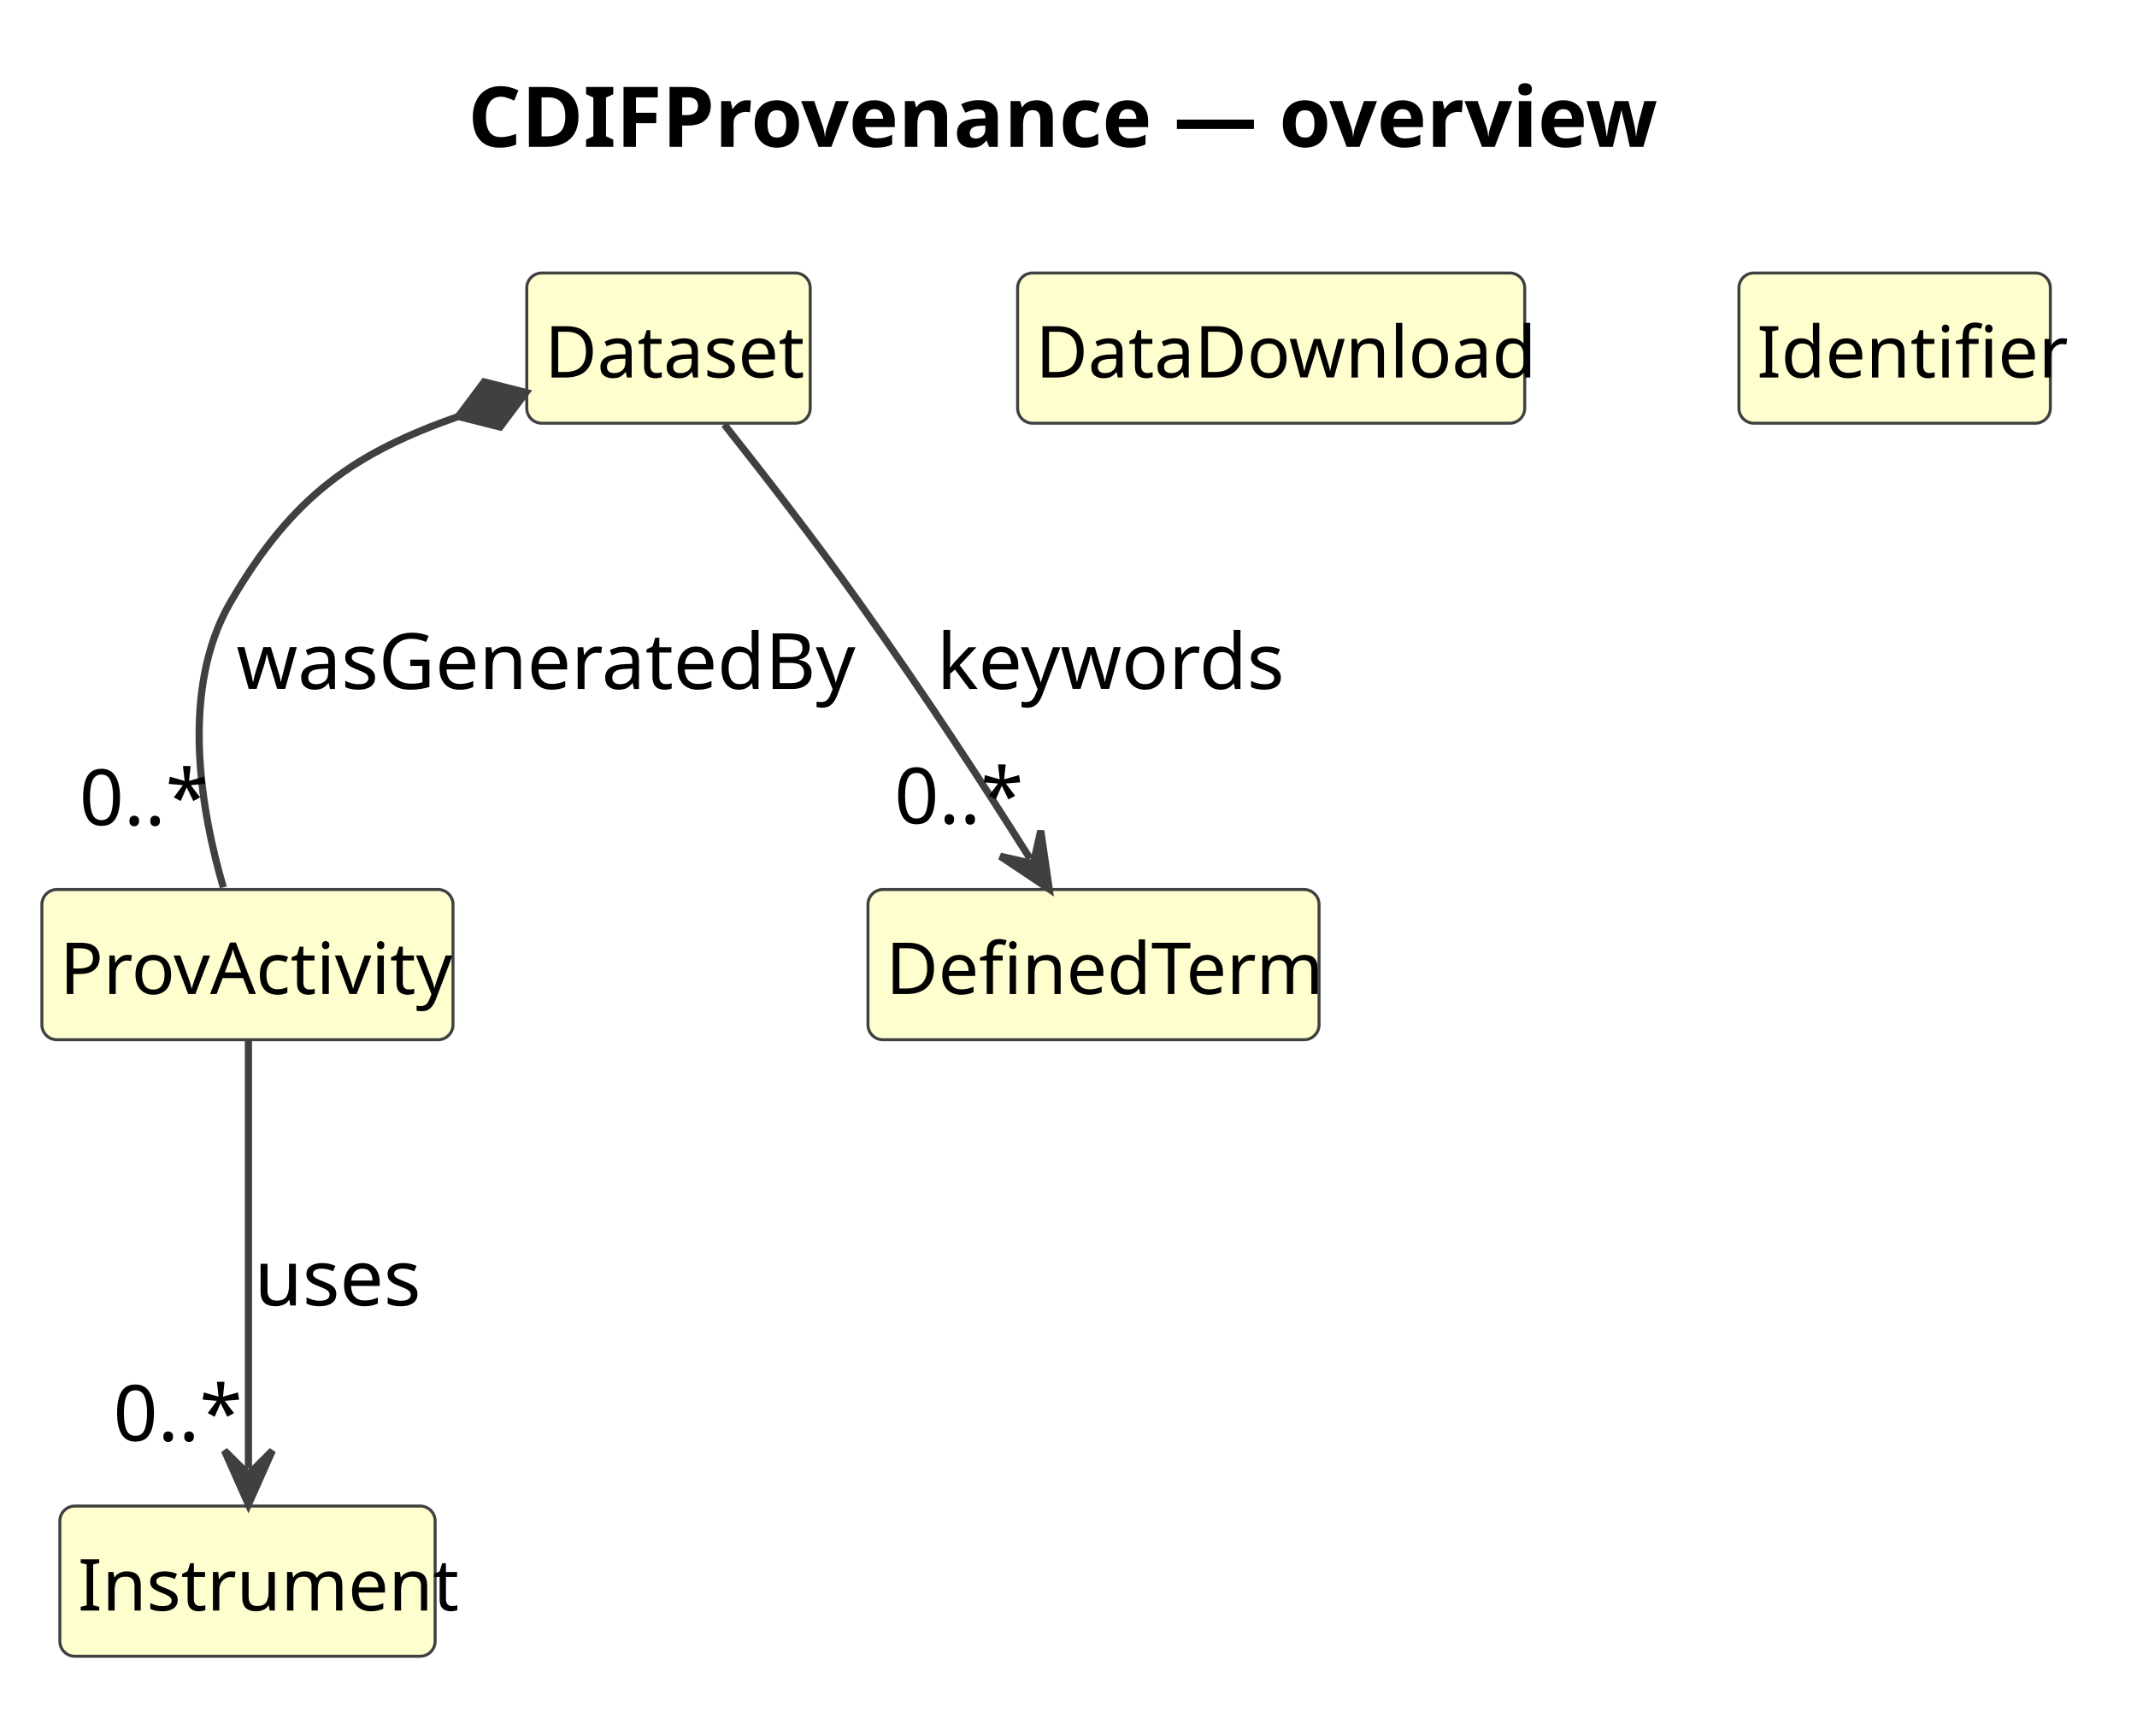
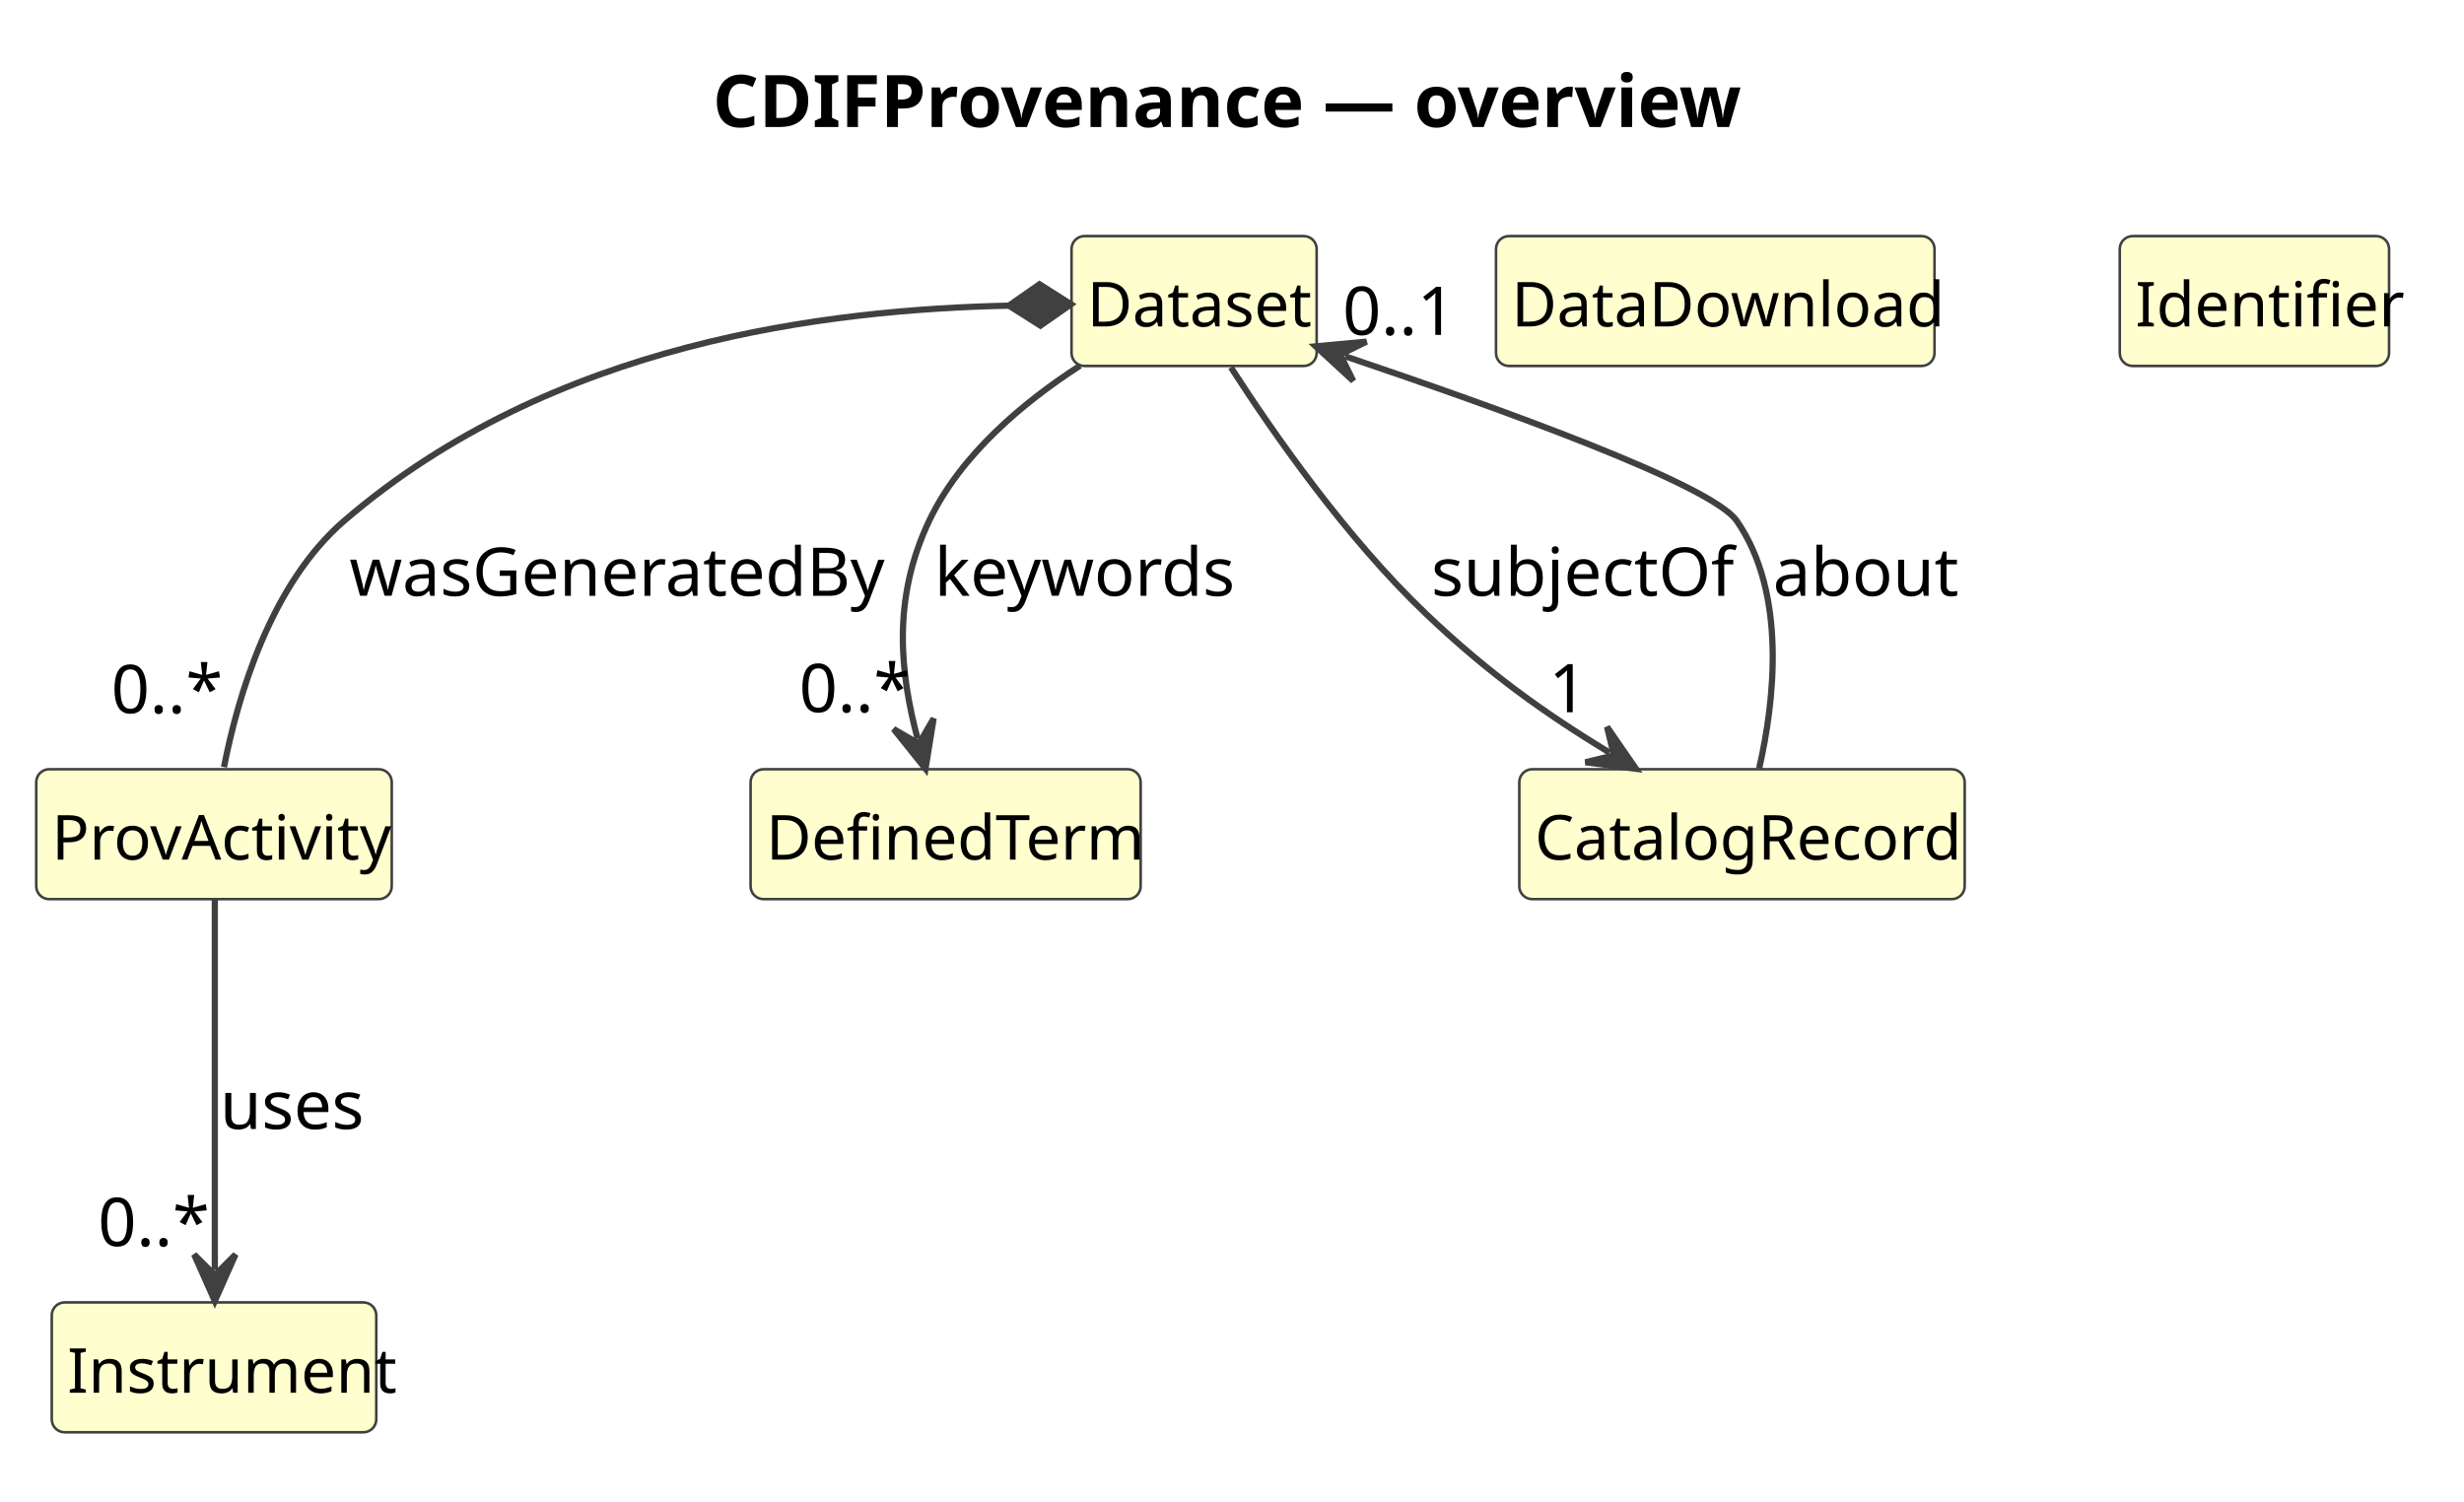
- <svg xmlns="http://www.w3.org/2000/svg" contentStyleType="text/css" data-diagram-type="CLASS" height="290px" preserveAspectRatio="none" style="width:357px;height:290px;background:#FFFFFF;" version="1.1" viewBox="0 0 357 290" width="357px" zoomAndPan="magnify">
+ <svg xmlns="http://www.w3.org/2000/svg" contentStyleType="text/css" data-diagram-type="CLASS" height="290px" preserveAspectRatio="none" style="width:476px;height:290px;background:#FFFFFF;" version="1.1" viewBox="0 0 476 290" width="476px" zoomAndPan="magnify">
  <defs />
  <g>
    <g class="title" data-source-line="1">
-       <text fill="#000000" font-family="sans-serif" font-size="14" font-weight="700" lengthAdjust="spacing" textLength="194.175" x="78.175" y="24.533">CDIFProvenance — overview</text>
+       <text fill="#000000" font-family="sans-serif" font-size="14" font-weight="700" lengthAdjust="spacing" textLength="194.175" x="137.675" y="24.533">CDIFProvenance — overview</text>
    </g>
    <g class="entity" data-qualified-name="ProvActivity" data-source-line="12" id="ent0002">
      <rect fill="#FEFECE" height="25.094" rx="2.5" ry="2.5" style="stroke:#404040;stroke-width:0.5;" width="68.678" x="7" y="148.609" />
      <text fill="#000000" font-family="sans-serif" font-size="12" lengthAdjust="spacing" textLength="62.678" x="10" y="166.066">ProvActivity</text>
    </g>
    <g class="entity" data-qualified-name="Instrument" data-source-line="13" id="ent0003">
      <rect fill="#FEFECE" height="25.094" rx="2.5" ry="2.5" style="stroke:#404040;stroke-width:0.5;" width="62.69" x="10" y="251.609" />
      <text fill="#000000" font-family="sans-serif" font-size="12" lengthAdjust="spacing" textLength="56.69" x="13" y="269.066">Instrument</text>
    </g>
    <g class="entity" data-qualified-name="Dataset" data-source-line="14" id="ent0004">
-       <rect fill="#FEFECE" height="25.094" rx="2.5" ry="2.5" style="stroke:#404040;stroke-width:0.5;" width="47.355" x="88" y="45.609" />
-       <text fill="#000000" font-family="sans-serif" font-size="12" lengthAdjust="spacing" textLength="41.355" x="91" y="63.066">Dataset</text>
+       <rect fill="#FEFECE" height="25.094" rx="2.5" ry="2.5" style="stroke:#404040;stroke-width:0.5;" width="47.355" x="207" y="45.609" />
+       <text fill="#000000" font-family="sans-serif" font-size="12" lengthAdjust="spacing" textLength="41.355" x="210" y="63.066">Dataset</text>
    </g>
    <g class="entity" data-qualified-name="DataDownload" data-source-line="15" id="ent0005">
-       <rect fill="#FEFECE" height="25.094" rx="2.5" ry="2.5" style="stroke:#404040;stroke-width:0.5;" width="84.715" x="170" y="45.609" />
-       <text fill="#000000" font-family="sans-serif" font-size="12" lengthAdjust="spacing" textLength="78.715" x="173" y="63.066">DataDownload</text>
+       <rect fill="#FEFECE" height="25.094" rx="2.5" ry="2.5" style="stroke:#404040;stroke-width:0.5;" width="84.715" x="289" y="45.609" />
+       <text fill="#000000" font-family="sans-serif" font-size="12" lengthAdjust="spacing" textLength="78.715" x="292" y="63.066">DataDownload</text>
    </g>
    <g class="entity" data-qualified-name="DefinedTerm" data-source-line="16" id="ent0006">
      <rect fill="#FEFECE" height="25.094" rx="2.5" ry="2.5" style="stroke:#404040;stroke-width:0.5;" width="75.357" x="145" y="148.609" />
      <text fill="#000000" font-family="sans-serif" font-size="12" lengthAdjust="spacing" textLength="69.357" x="148" y="166.066">DefinedTerm</text>
    </g>
    <g class="entity" data-qualified-name="Identifier" data-source-line="17" id="ent0007">
-       <rect fill="#FEFECE" height="25.094" rx="2.5" ry="2.5" style="stroke:#404040;stroke-width:0.5;" width="52.025" x="290.5" y="45.609" />
-       <text fill="#000000" font-family="sans-serif" font-size="12" lengthAdjust="spacing" textLength="46.025" x="293.5" y="63.066">Identifier</text>
+       <rect fill="#FEFECE" height="25.094" rx="2.5" ry="2.5" style="stroke:#404040;stroke-width:0.5;" width="52.025" x="409.5" y="45.609" />
+       <text fill="#000000" font-family="sans-serif" font-size="12" lengthAdjust="spacing" textLength="46.025" x="412.5" y="63.066">Identifier</text>
    </g>
-     <g class="link" data-entity-1="ent0002" data-entity-2="ent0003" data-link-type="dependency" data-source-line="18" id="lnk8">
-       <path codeLine="18" d="M41.5,173.699 C41.5,193.069 41.5,225.849 41.5,245.349" fill="none" id="ProvActivity-to-Instrument" style="stroke:#404040;stroke-width:1.2;" />
+     <g class="entity" data-qualified-name="CatalogRecord" data-source-line="18" id="ent0008">
+       <rect fill="#FEFECE" height="25.094" rx="2.5" ry="2.5" style="stroke:#404040;stroke-width:0.5;" width="86.045" x="293.5" y="148.609" />
+       <text fill="#000000" font-family="sans-serif" font-size="12" lengthAdjust="spacing" textLength="80.045" x="296.5" y="166.066">CatalogRecord</text>
+     </g>
+     <g class="link" data-entity-1="ent0002" data-entity-2="ent0003" data-link-type="dependency" data-source-line="19" id="lnk9">
+       <path codeLine="19" d="M41.5,173.699 C41.5,193.069 41.5,225.849 41.5,245.349" fill="none" id="ProvActivity-to-Instrument" style="stroke:#404040;stroke-width:1.2;" />
      <polygon fill="#404040" points="41.5,251.349,45.5,242.349,41.5,246.349,37.5,242.349,41.5,251.349" style="stroke:#404040;stroke-width:1.2;" />
      <text fill="#000000" font-family="sans-serif" font-size="13" lengthAdjust="spacing" textLength="27.46" x="42.5" y="218.105">uses</text>
      <text fill="#000000" font-family="sans-serif" font-size="13" lengthAdjust="spacing" textLength="19.513" x="18.922" y="240.721">0..*</text>
    </g>
-     <g class="link" data-entity-1="ent0004" data-entity-2="ent0002" data-link-type="composition" data-source-line="19" id="lnk9">
-       <path codeLine="19" d="M76.558,69.575 C59.528,75.605 49.06,82.459 38.5,100.609 C29.97,115.269 33.6,135.569 37.31,148.259" fill="none" id="Dataset-backto-ProvActivity" style="stroke:#404040;stroke-width:1.2;" />
-       <polygon fill="#404040" points="87.87,65.569,80.879,63.801,76.558,69.575,83.549,71.343,87.87,65.569" style="stroke:#404040;stroke-width:1.2;" />
-       <text fill="#000000" font-family="sans-serif" font-size="13" lengthAdjust="spacing" textLength="99.722" x="39.5" y="115.105">wasGeneratedBy</text>
-       <text fill="#000000" font-family="sans-serif" font-size="13" lengthAdjust="spacing" textLength="19.513" x="13.25" y="137.855">0..*</text>
+     <g class="link" data-entity-1="ent0004" data-entity-2="ent0002" data-link-type="composition" data-source-line="20" id="lnk10">
+       <path codeLine="20" d="M194.903,59.045 C160.103,59.815 106.8,65.939 66.5,100.609 C52.23,112.889 45.92,134.669 43.27,148.199" fill="none" id="Dataset-backto-ProvActivity" style="stroke:#404040;stroke-width:1.2;" />
+       <polygon fill="#404040" points="206.9,58.779,200.813,54.913,194.903,59.045,200.99,62.911,206.9,58.779" style="stroke:#404040;stroke-width:1.2;" />
+       <text fill="#000000" font-family="sans-serif" font-size="13" lengthAdjust="spacing" textLength="99.722" x="67.5" y="115.105">wasGeneratedBy</text>
+       <text fill="#000000" font-family="sans-serif" font-size="13" lengthAdjust="spacing" textLength="19.513" x="21.482" y="137.772">0..*</text>
    </g>
-     <g class="link" data-entity-1="ent0004" data-entity-2="ent0006" data-link-type="dependency" data-source-line="20" id="lnk10">
-       <path codeLine="20" d="M120.99,70.909 C127.49,79.119 136.22,90.379 143.5,100.609 C155.1,116.909 164.44,131.334 172.081,143.454" fill="none" id="Dataset-to-DefinedTerm" style="stroke:#404040;stroke-width:1.2;" />
-       <polygon fill="#404040" points="175.28,148.529,173.864,138.783,172.614,144.3,167.097,143.049,175.28,148.529" style="stroke:#404040;stroke-width:1.2;" />
-       <text fill="#000000" font-family="sans-serif" font-size="13" lengthAdjust="spacing" textLength="54.907" x="156.5" y="115.105">keywords</text>
-       <text fill="#000000" font-family="sans-serif" font-size="13" lengthAdjust="spacing" textLength="19.513" x="149.415" y="137.588">0..*</text>
+     <g class="link" data-entity-1="ent0004" data-entity-2="ent0008" data-link-type="dependency" data-source-line="21" id="lnk11">
+       <path codeLine="21" d="M237.79,70.969 C245.97,83.669 260.11,103.969 275.5,118.609 C287.75,130.259 298.468,137.805 310.928,145.405" fill="none" id="Dataset-to-CatalogRecord" style="stroke:#404040;stroke-width:1.2;" />
+       <polygon fill="#404040" points="316.05,148.529,310.449,140.428,311.781,145.926,306.284,147.258,316.05,148.529" style="stroke:#404040;stroke-width:1.2;" />
+       <text fill="#000000" font-family="sans-serif" font-size="13" lengthAdjust="spacing" textLength="54.914" x="276.5" y="115.105">subjectOf</text>
+       <text fill="#000000" font-family="sans-serif" font-size="13" lengthAdjust="spacing" textLength="7.23" x="299.209" y="137.588">1</text>
+     </g>
+     <g class="link" data-entity-1="ent0008" data-entity-2="ent0004" data-link-type="dependency" data-source-line="23" id="lnk13">
+       <path codeLine="23" d="M339.84,148.449 C342.78,135.539 345.26,114.709 335.5,100.609 C330.63,93.579 289.295,78.769 259.855,68.829" fill="none" id="CatalogRecord-to-Dataset" style="stroke:#404040;stroke-width:1.2;" />
+       <polygon fill="#404040" points="254.17,66.909,261.418,73.578,258.907,68.509,263.977,65.999,254.17,66.909" style="stroke:#404040;stroke-width:1.2;" />
+       <text fill="#000000" font-family="sans-serif" font-size="13" lengthAdjust="spacing" textLength="32.532" x="342.5" y="115.105">about</text>
+       <text fill="#000000" font-family="sans-serif" font-size="13" lengthAdjust="spacing" textLength="21.684" x="259.368" y="64.694">0..1</text>
+     </g>
+     <g class="link" data-entity-1="ent0004" data-entity-2="ent0006" data-link-type="dependency" data-source-line="22" id="lnk12">
+       <path codeLine="22" d="M208.65,70.639 C197.73,77.689 185.58,87.829 179.5,100.609 C172.22,115.929 173.97,130.238 177.261,142.718" fill="none" id="Dataset-to-DefinedTerm" style="stroke:#404040;stroke-width:1.2;" />
+       <polygon fill="#404040" points="178.79,148.519,180.364,138.797,177.515,143.685,172.628,140.836,178.79,148.519" style="stroke:#404040;stroke-width:1.2;" />
+       <text fill="#000000" font-family="sans-serif" font-size="13" lengthAdjust="spacing" textLength="54.907" x="180.5" y="115.105">keywords</text>
+       <text fill="#000000" font-family="sans-serif" font-size="13" lengthAdjust="spacing" textLength="19.513" x="154.373" y="137.574">0..*</text>
    </g>
  </g>
</svg>
